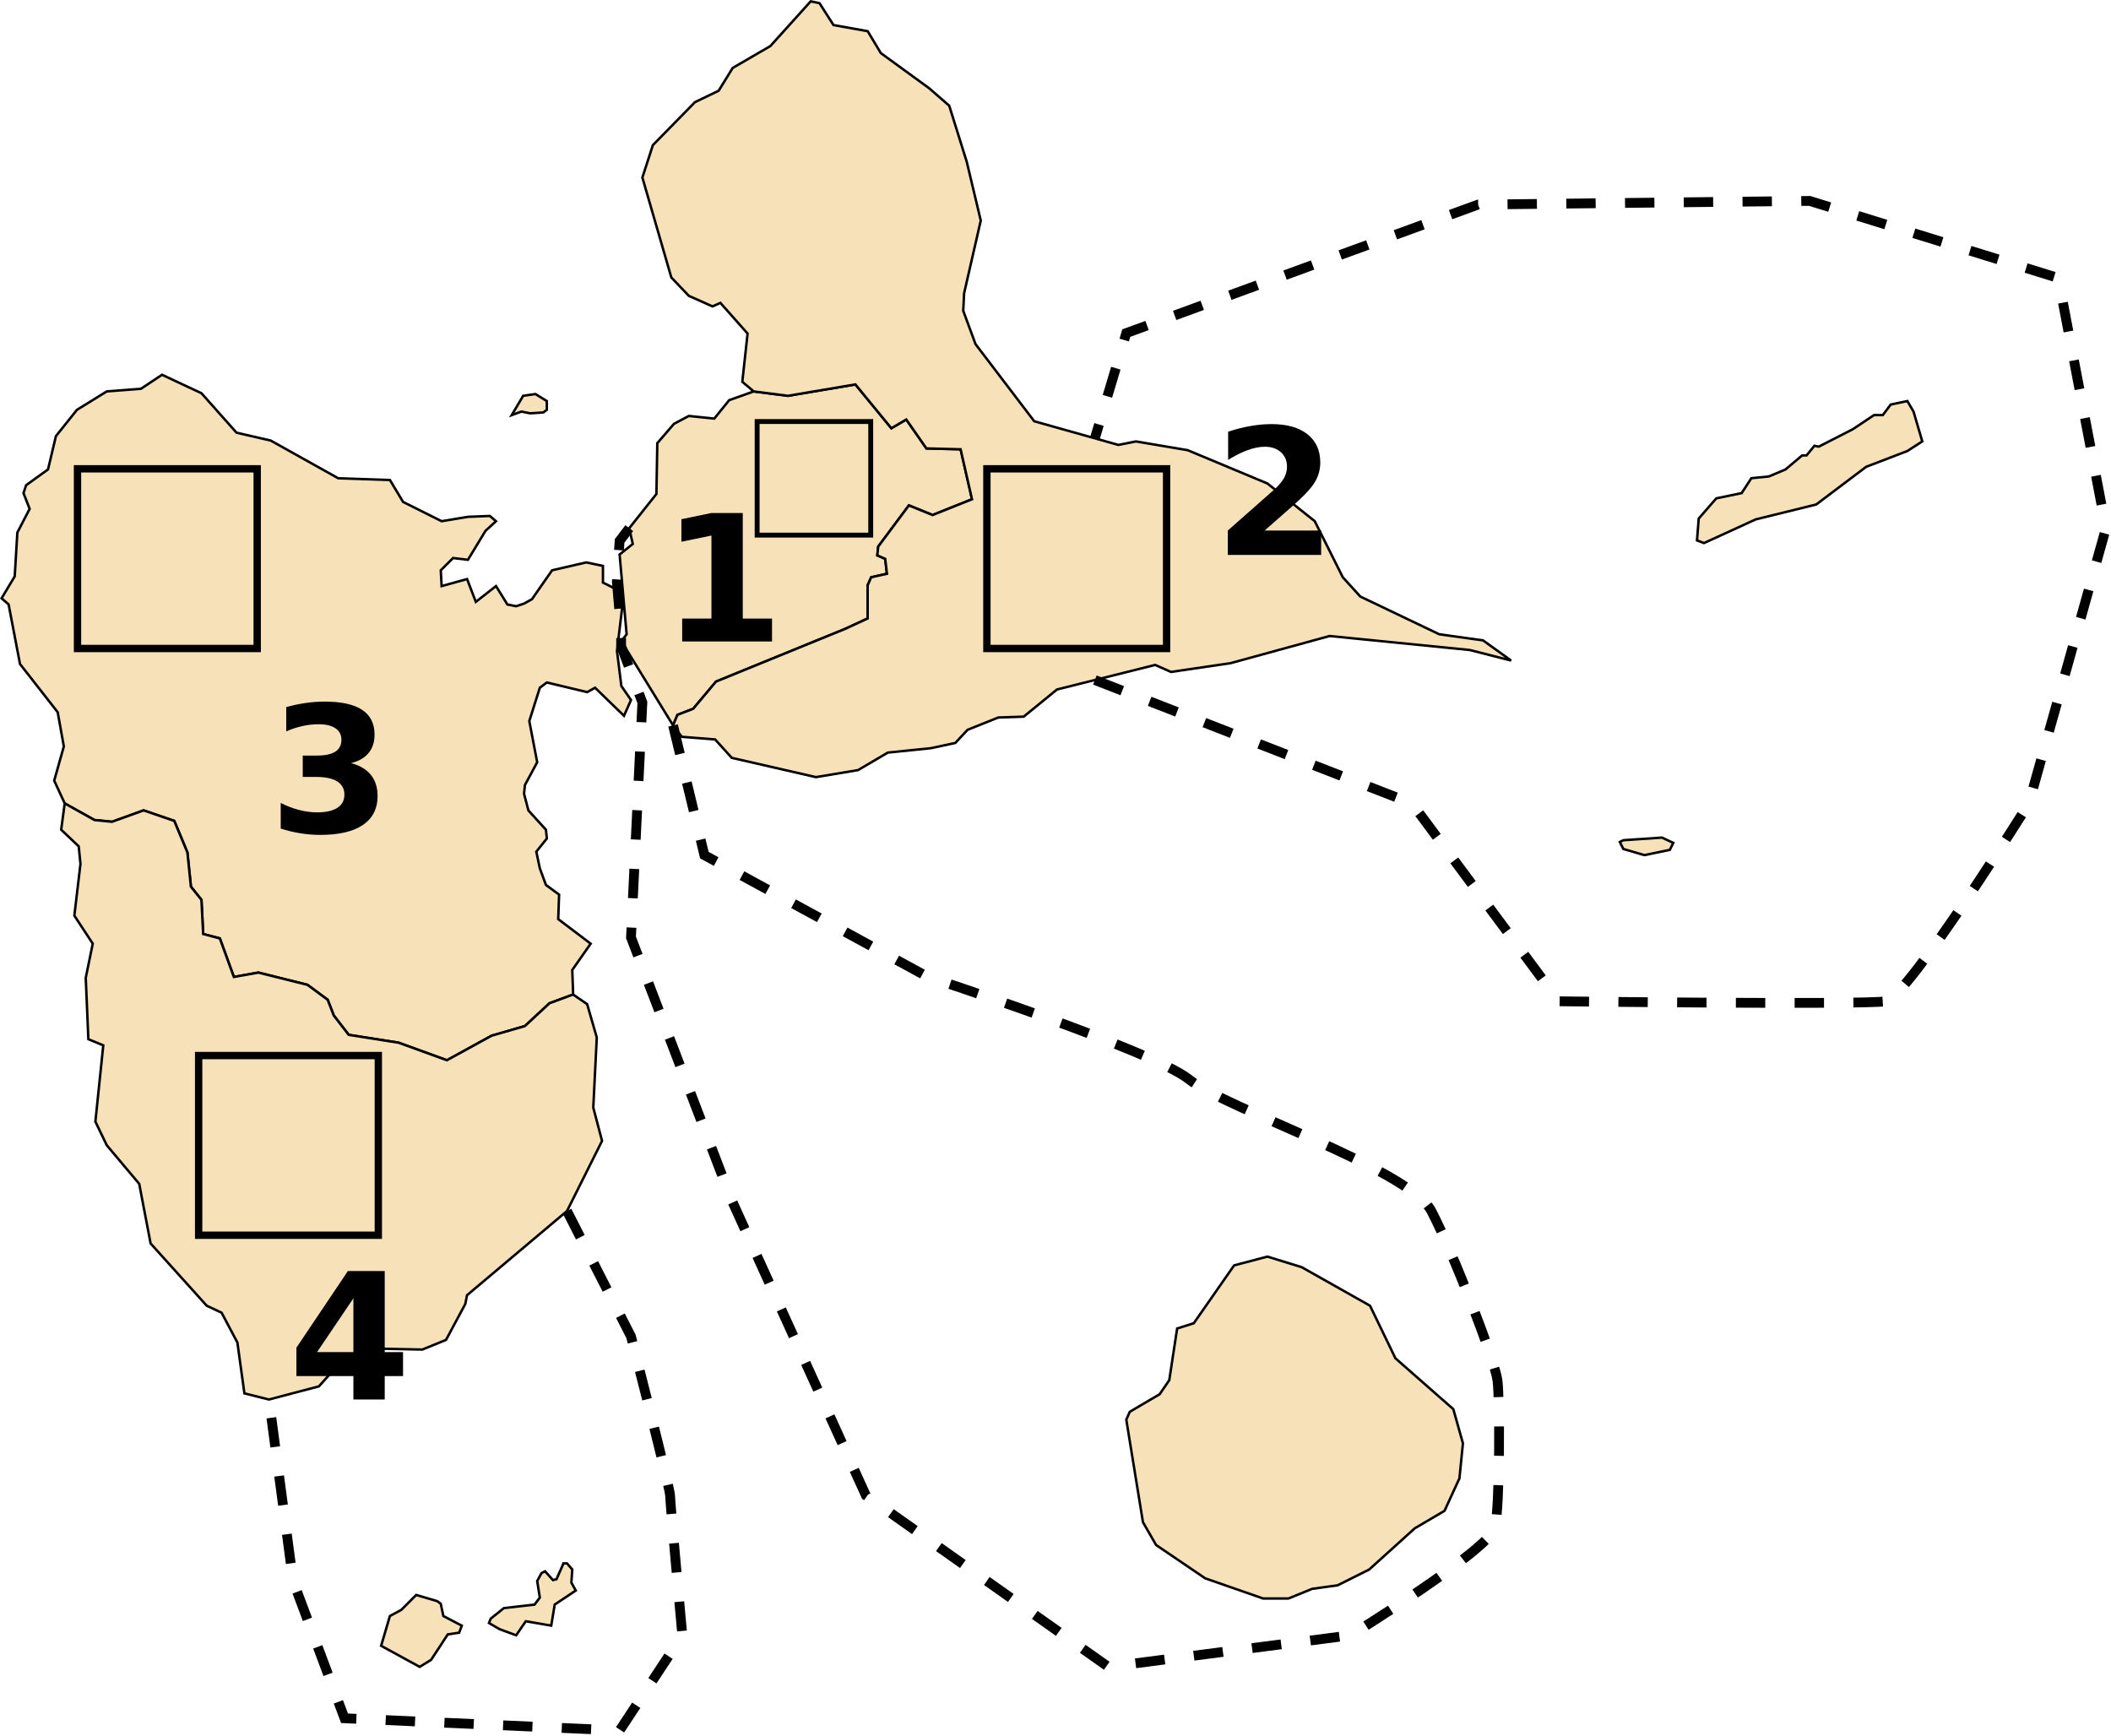
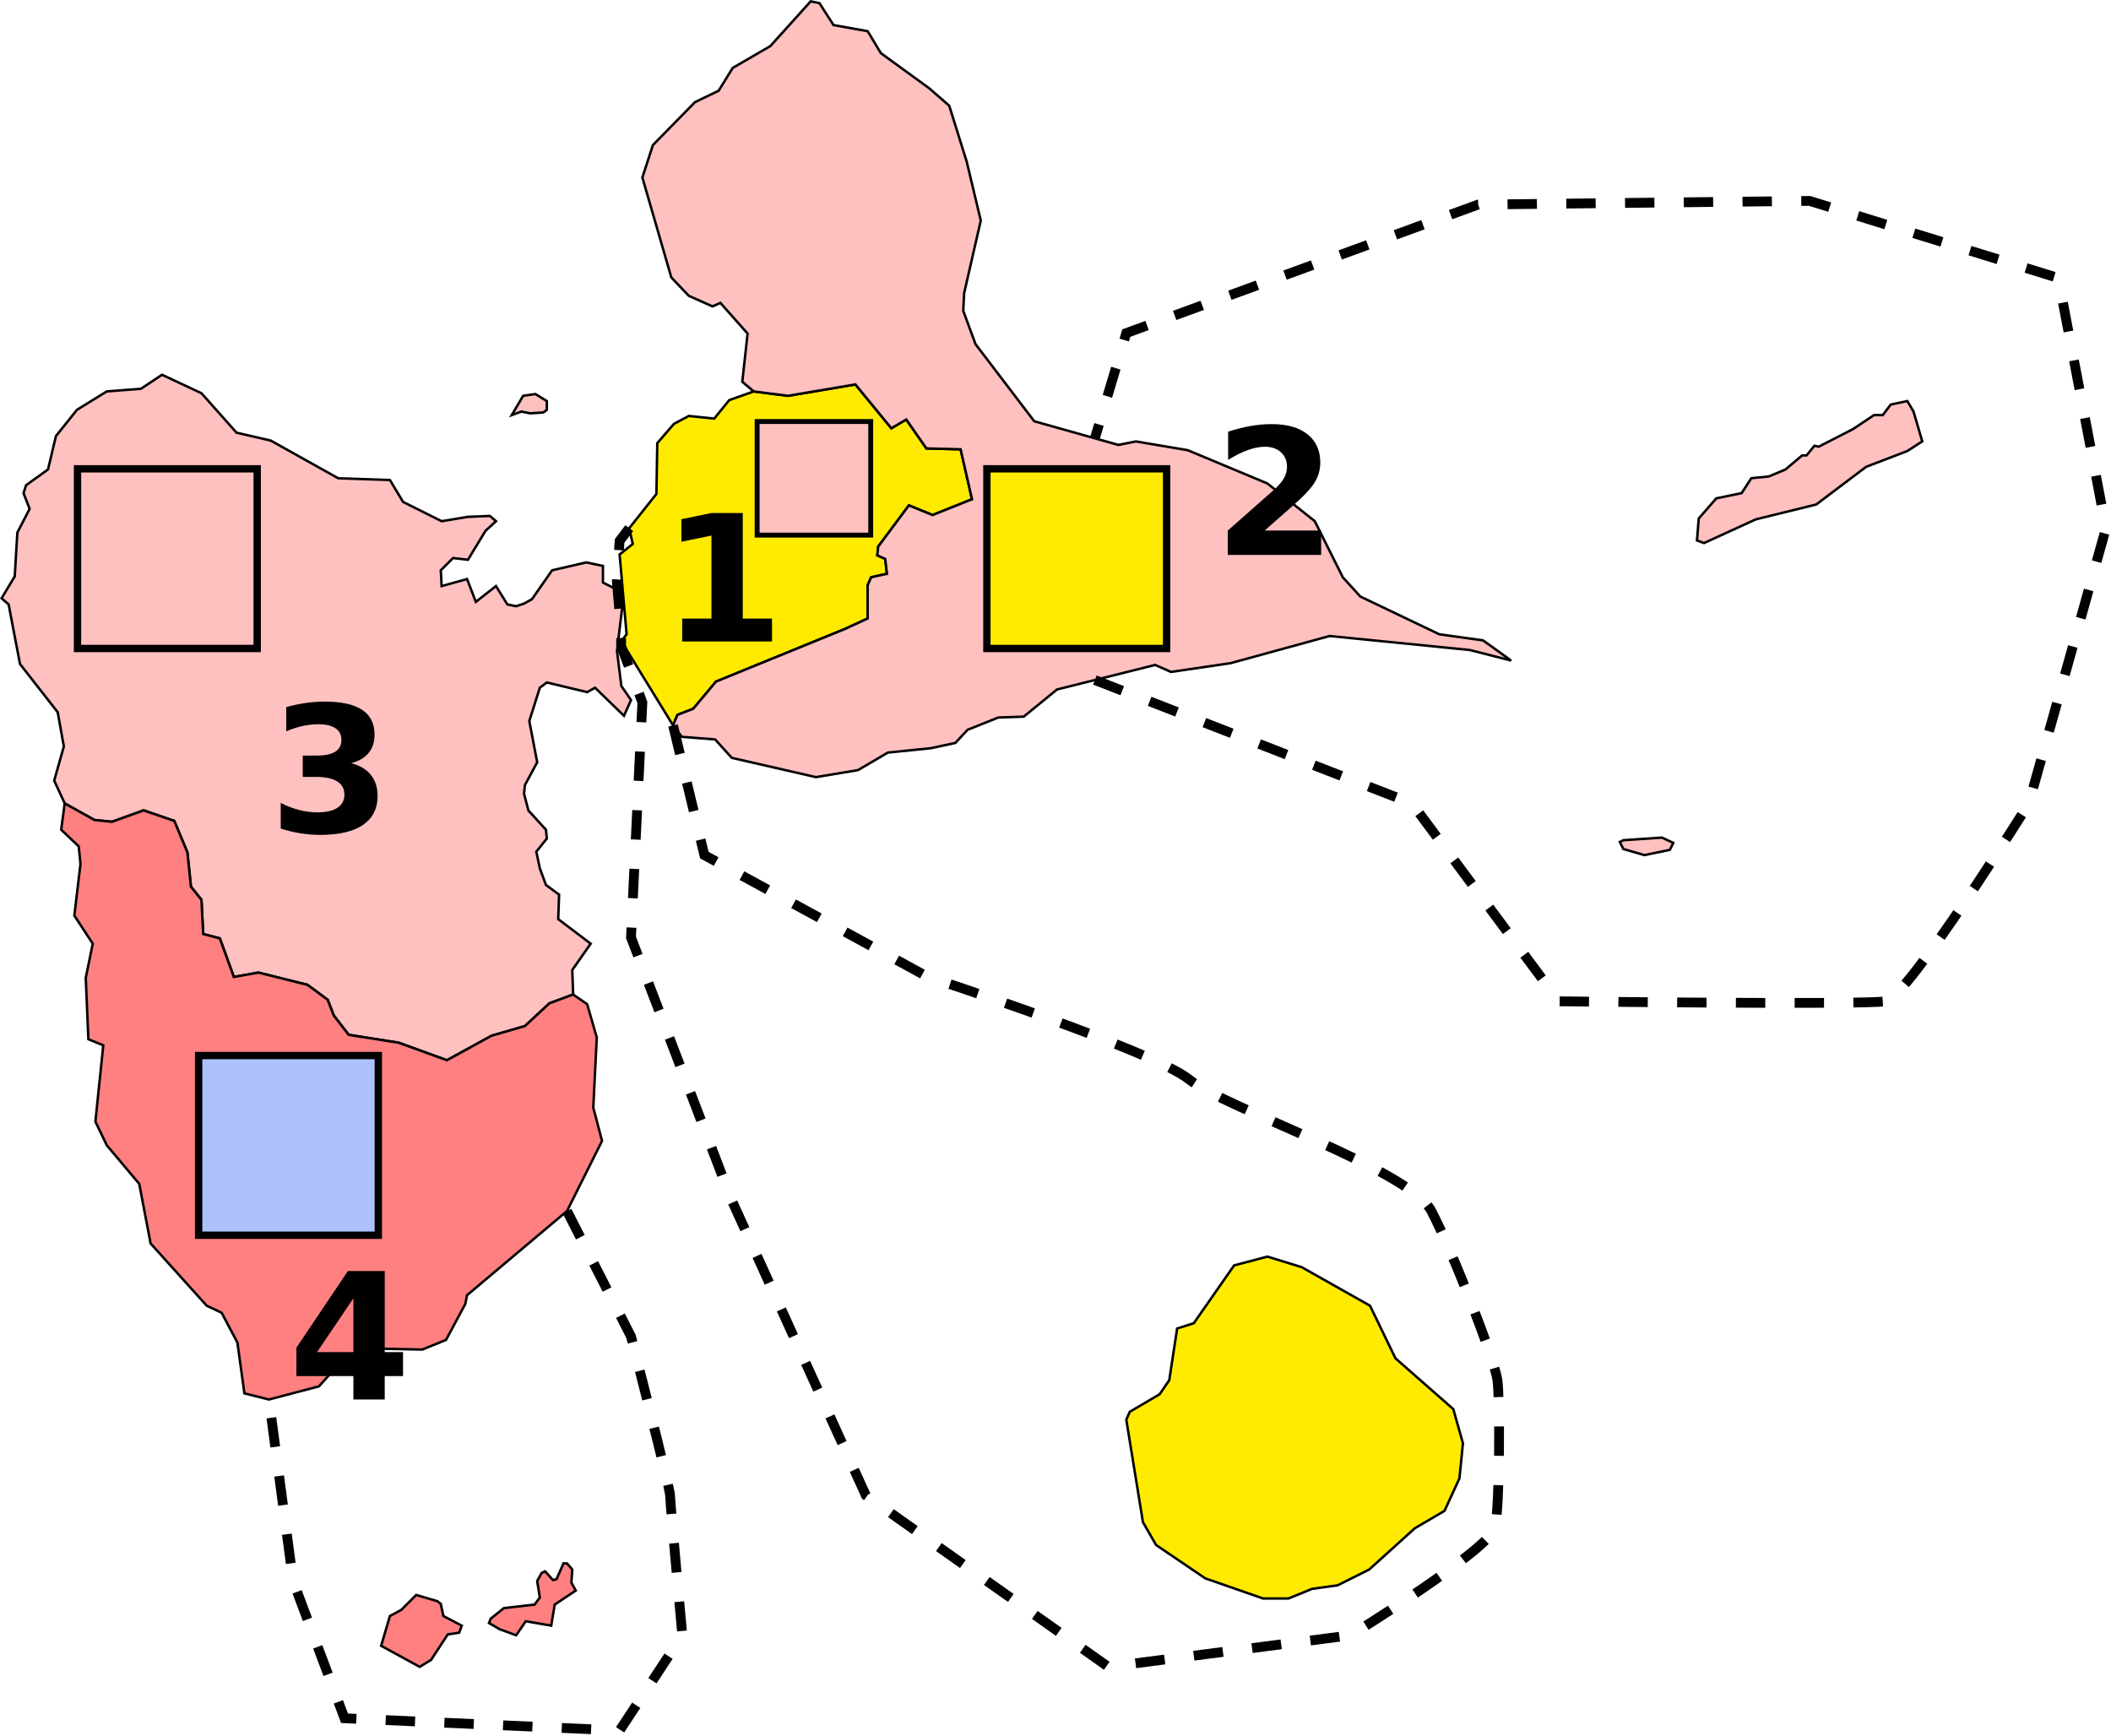
<svg xmlns="http://www.w3.org/2000/svg" width="862.375" height="709.019" viewBox="0 0 862.375 709.019">
-   <path d="M349.447,157.044L321.871,161.7l-13.963-1.789-10.03,3.578-6.087,7.521-10.385-1.074-6.087,3.223-6.8,7.881-0.36,20.77-11.1,13.968,1.435,6.447-5.372,4.3,2.863,32.589-2.146,2.86,21.13,34.378,1.789-4.3,6.447-2.5,9.31-11.1,52.644-21.484,9.31-4.3v-13.61l1.435-3.223,6.447-1.435-0.714-6.087-3.223-1.435,0.36-3.578,12.534-16.832,9.67,3.938,16.117-6.447-4.658-20.415-13.968-.354-8.237-11.816-6.092,3.578ZM517.762,513.37l-13.6,3.583-16.477,23.633-6.8,2.149-3.223,21.13-3.938,5.733-12.179,7.161-1.435,3.223,6.807,41.9,5.372,9.31L492.344,644.8l23.639,8.236h10.385l9.67-3.943,10.385-1.429,12.894-6.447,18.621-16.832,12.179-7.161L596.2,603.97l1.435-14.323L593.7,575.684l-23.639-20.766-10.385-21.484-27.931-15.757Z" transform="translate(-0.003 0)" fill="#f6e1b9" stroke="#000" />
-   <path d="M331.185,0.547L314.713,18.813l-15.4,8.95-5.732,9.31-9.67,4.652-17.19,17.553-4.3,13.248,11.826,40.825,7.161,7.521,9.67,4.3,3.223-1.429,11.1,12.534-2.154,19.693,4.658,3.944,13.963,1.789,27.579-4.653,14.683,17.906,6.092-3.578,8.236,11.819,13.968,0.354,4.657,20.419-16.117,6.447-9.67-3.938-12.534,16.832-0.36,3.578,3.223,1.435,0.714,6.087-6.447,1.435-1.435,3.223v13.6l-9.31,4.3L292.5,278.454l-9.31,11.1-6.447,2.5-1.789,4.3,3.578,4.658,13.608,1.074,6.8,7.521,34.378,7.876,17.192-2.863,12.179-7.161,17.546-1.789,10.03-2.149,5.012-5.372,12.534-5.018,10.385-.354,13.608-11.1,40.11-10.03,6.447,2.863,24.353-3.583,40.465-11.1,57.3,5.732,16.832,4.3-11.459-8.236-17.906-2.509-32.229-15.4-7.161-7.876L537.1,212.919l-19.341-15.4-32.583-13.608-21.129-3.571-7.161,1.429-34.378-9.67-23.991-31.515L393.5,126.976l0.354-7.161,6.807-29.725L394.934,66.1l-7.161-22.919-8.236-7.161-19.7-14.323-5.372-8.956-13.963-2.5L334.77,1.282Zm448,163.3-6.8,1.429-3.223,4.3h-3.583l-8.6,5.732-13.964,7.162-1.789-.354L738,186.054h-1.789l-6.8,5.732-6.8,2.863-7.161.714-3.944,6.087L701.124,203.6l-7.161,8.236-0.714,8.95,2.863,1.074,21.13-9.67,24.713-6.087,20.41-15.4,16.832-6.447,6.087-3.938-3.578-12.179ZM678.912,342.187l-15.757,1.074-1.429.714,1.429,2.863,8.6,2.509L682.14,347.2l1.429-2.863Z" transform="translate(-0.003 0)" fill="#f6e1b9" stroke="#000" />
-   <path d="M66.181,153.107l-8.6,5.727-13.964,1.074-12.17,7.516-8.6,10.746-3.223,13.608-8.95,6.447L9.6,201.448l2.509,6.447-5.018,9.67-1.075,17.9-5.369,8.956,2.869,2.5,4.658,24.353,15.4,19.7,2.509,13.968L22.145,318.91l4.3,9.31,12.174,6.8,7.161,0.714,12.894-4.658,12.534,4.3L76.58,348.27l1.429,13.968,4.3,5.372,0.714,13.968,6.8,1.789,5.732,15.757,10.025-1.789,20.055,5.012,8.236,6.092,2.509,6.447,6.087,7.881,20.415,3.223,19.7,7.161,18.266-10.025,13.6-3.936,10.025-9.31,9.67-3.583-0.358-10.027,7.516-10.745L228.047,375.5l0.354-10.025-5.372-3.938-2.5-6.8-1.435-6.8,4.3-5.372-0.36-3.583-7.161-7.876-1.789-6.8,0.36-3.583,5.012-9.31-3.224-16.839,4.3-13.608,2.863-2.149,16.472,3.938,3.223-1.789,11.819,11.459,2.863-6.447-3.938-5.732-1.787-14.32,2.149-17.906-1.435-6.8-6.447-3.223v-6.8l-6.8-1.435-13.967,3.22L217.311,244.8l-3.223,1.789-3.223,1.074-3.583-.714-4.658-7.516-8.236,6.447-3.583-9.31-10.385,2.869-0.354-6.447,5.012-5.012,6.087,0.714,7.161-11.819,4.3-3.938-2.509-2.149-8.95.354-10.745,1.789-15.757-7.876-5.372-8.956-21.13-.714-27.576-15.4-13.963-3.223L82.3,160.642Zm152.554,7.876-5.012.714-4.658,7.881L213,168.143l3.583,0.714,5.372-.354,1.435-1.074v-3.578Z" transform="translate(-0.003 0)" fill="#f6e1b9" stroke="#000" />
-   <path d="M26.431,328.225L25,338.97l7.161,6.8,0.714,7.161-2.5,21.13,7.521,11.459-2.866,13.964L36.1,424.551l6.092,2.509-3.223,31.16,4.658,9.67,13.248,15.757L61.529,508l22.918,25.428,6.087,2.863,6.447,12.179,2.866,20.77,10.025,2.509,20.415-5.372,9.31-10.385,6.8,1.435,8.59-6.447,17.552,0.36,9.67-3.943,7.876-14.683,0.714-3.583,40.825-34.378L245.947,466.1l-3.578-13.608,1.429-28.651-3.938-13.608-5.732-3.938-9.67,3.583-10.025,9.31-13.608,3.938-18.268,10.025-19.7-7.161-20.41-3.222-6.087-7.881-2.513-6.449-8.236-6.092-20.055-5.012-10.025,1.789L89.8,383.37,83,381.581l-0.714-13.968-4.3-5.372L76.561,348.27l-5.373-12.9-12.534-4.3L45.76,335.728l-7.161-.714ZM230.195,638.71l-2.863,6.447-1.435.36-3.223-3.583-1.429.715-1.789,3.223,1.074,6.8-2.149,2.863-12.534,1.435-5.372,4.3-0.714,1.789,4.3,2.509,6.8,2.5,3.938-5.733,10.385,1.789,1.429-8.6,8.6-5.733-1.789-3.223,0.36-5.372-2.149-2.5H230.2v0.011ZM170.03,651.6l-6.087,6.087-4.658,2.509L155.7,672.37l15.757,8.6,4.658-2.863,6.8-10.385,4.658-.715,1.074-2.863-7.521-3.938-1.074-5.012-1.435-1.075Z" transform="translate(-0.003 0)" fill="#f6e1b9" stroke="#000" />
-   <path d="M231.624,494.753l26.147,51.217s15.976,62,15.976,65,5,57.1,5,57.1l-25.623,38.9-112.377-5-21-56-9.877-74.221" transform="translate(-0.003 0)" fill="none" stroke="#000" stroke-width="4" stroke-dasharray="12" />
-   <path d="M274.957,296.362l12.79,52.987,91,49.621s92,30,107,42,90,36.565,99,53.783,26,61.217,27,69.217,1,51-1,60-59,44.1-59,44.1l-99,12.9-99-70-55-121-40.976-107,4.652-96-8.676-23v-5.875l-1.75-20.5,1.127-16.625,3.938-5.2" transform="translate(-0.003 0)" fill="none" stroke="#000" stroke-width="4" stroke-dasharray="12" />
-   <path d="M447.275,277.817l129.557,50.408,60,80.839s124.494,1.5,133.493,0,58.5-80.839,58.5-80.839l31.5-112.449-19.5-102.2-101.556-31.5-135.432,1.5-143.725,52.5L447.275,179.07" transform="translate(-0.003 0)" fill="none" stroke="#000" stroke-width="4" stroke-dasharray="12" />
+   <path d="M349.444,157.044L321.868,161.7,307.9,159.911l-10.03,3.578-6.087,7.521L281.4,169.936l-6.087,3.223-6.8,7.881-0.36,20.77-11.1,13.968,1.435,6.447-5.372,4.3,2.863,32.589-2.146,2.86,21.13,34.378,1.789-4.3,6.447-2.5,9.31-11.1,52.644-21.484,9.31-4.3v-13.61l1.435-3.223,6.447-1.435-0.714-6.087-3.223-1.435,0.36-3.578L371.3,206.468l9.67,3.938,16.117-6.447-4.658-20.415-13.968-.354-8.237-11.816-6.092,3.578ZM517.759,513.37l-13.6,3.583-16.477,23.633-6.8,2.149-3.223,21.13-3.938,5.733-12.179,7.161-1.435,3.223,6.807,41.9,5.372,9.31L492.341,644.8l23.639,8.236h10.385l9.67-3.943,10.385-1.429,12.894-6.447,18.621-16.832,12.179-7.161L596.2,603.97l1.435-14.323L593.7,575.684l-23.639-20.766-10.385-21.484-27.931-15.757Z" transform="translate(0 0)" fill="#ffeb00" stroke="#000" />
+   <path d="M331.182,0.547L314.71,18.813l-15.4,8.95-5.732,9.31-9.67,4.652-17.19,17.553-4.3,13.248,11.826,40.825,7.161,7.521,9.67,4.3,3.223-1.429,11.1,12.534-2.154,19.693,4.658,3.944,13.963,1.789,27.579-4.653,14.683,17.906,6.092-3.578,8.236,11.819,13.968,0.354,4.657,20.419-16.117,6.447-9.67-3.938-12.534,16.832-0.36,3.578,3.223,1.435,0.714,6.087-6.447,1.435-1.435,3.223v13.6l-9.31,4.3L292.5,278.454l-9.31,11.1-6.447,2.5-1.789,4.3,3.578,4.658,13.608,1.074,6.8,7.521,34.378,7.876,17.192-2.863,12.179-7.161,17.546-1.789,10.03-2.149,5.012-5.372,12.534-5.018,10.385-.354,13.608-11.1,40.11-10.03,6.447,2.863,24.353-3.583,40.465-11.1,57.3,5.732,16.832,4.3-11.459-8.236-17.906-2.509-32.229-15.4-7.161-7.876L537.1,212.919l-19.341-15.4-32.583-13.608-21.129-3.571-7.161,1.429L422.5,172.1l-23.991-31.515L393.5,126.976l0.354-7.161,6.807-29.725L394.931,66.1,387.77,43.181l-8.236-7.161L359.834,21.7l-5.372-8.956-13.963-2.5-5.732-8.959Zm448,163.3-6.8,1.429-3.223,4.3h-3.583l-8.6,5.732-13.964,7.162-1.789-.354L738,186.054h-1.789l-6.8,5.732-6.8,2.863-7.161.714L711.5,201.45l-10.382,2.15-7.161,8.236-0.714,8.95,2.863,1.074,21.13-9.67,24.713-6.087,20.41-15.4,16.832-6.447,6.087-3.938L781.7,168.139ZM678.909,342.187l-15.757,1.074-1.429.714,1.429,2.863,8.6,2.509,10.385-2.147,1.429-2.863Z" transform="translate(0 0)" fill="#ffc0c0" stroke="#000" />
+   <path d="M66.178,153.107l-8.6,5.727-13.964,1.074-12.17,7.516-8.6,10.746-3.223,13.608-8.95,6.447L9.6,201.448l2.509,6.447-5.018,9.67-1.075,17.9-5.369,8.956,2.869,2.5,4.658,24.353,15.4,19.7,2.509,13.968L22.142,318.91l4.3,9.31,12.174,6.8,7.161,0.714,12.894-4.658,12.534,4.3,5.372,12.894,1.429,13.968,4.3,5.372,0.714,13.968,6.8,1.789,5.732,15.757,10.025-1.789,20.055,5.012,8.236,6.092,2.509,6.447,6.087,7.881,20.415,3.223,19.7,7.161,18.266-10.025,13.6-3.936,10.025-9.31,9.67-3.583-0.358-10.027,7.516-10.745L228.044,375.5l0.354-10.025-5.372-3.938-2.5-6.8-1.435-6.8,4.3-5.372-0.36-3.583-7.161-7.876-1.789-6.8,0.36-3.583,5.012-9.31-3.224-16.839,4.3-13.608,2.863-2.149,16.472,3.938,3.223-1.789,11.819,11.459,2.863-6.447-3.938-5.732-1.787-14.32,2.149-17.906-1.435-6.8L246.311,238v-6.8l-6.8-1.435-13.967,3.22L217.308,244.8l-3.223,1.789-3.223,1.074-3.583-.714-4.658-7.516-8.236,6.447-3.583-9.31-10.385,2.869-0.354-6.447,5.012-5.012,6.087,0.714,7.161-11.819,4.3-3.938-2.509-2.149-8.95.354-10.745,1.789-15.757-7.876L159.29,196.1l-21.13-.714-27.576-15.4-13.963-3.223L82.3,160.642Zm152.554,7.876-5.012.714-4.658,7.881L213,168.143l3.583,0.714,5.372-.354,1.435-1.074v-3.578Z" transform="translate(0 0)" fill="#ffc0c0" stroke="#000" />
+   <path d="M26.428,328.225L25,338.97l7.161,6.8,0.714,7.161-2.5,21.13,7.521,11.459-2.866,13.964,1.07,25.067,6.092,2.509-3.223,31.16,4.658,9.67,13.248,15.757L61.526,508l22.918,25.428,6.087,2.863,6.447,12.179,2.866,20.77,10.025,2.509,20.415-5.372,9.31-10.385,6.8,1.435,8.59-6.447,17.552,0.36,9.67-3.943,7.876-14.683,0.714-3.583,40.825-34.378L245.944,466.1l-3.578-13.608,1.429-28.651-3.938-13.608-5.732-3.938-9.67,3.583-10.025,9.31-13.608,3.938-18.268,10.025-19.7-7.161-20.41-3.222-6.087-7.881-2.513-6.449-8.236-6.092-20.055-5.012-10.025,1.789L89.8,383.37,83,381.581l-0.714-13.968-4.3-5.372L76.558,348.27l-5.373-12.9-12.534-4.3-12.894,4.658-7.161-.714ZM230.192,638.71l-2.863,6.447-1.435.36-3.223-3.583-1.429.715-1.789,3.223,1.074,6.8-2.149,2.863-12.534,1.435-5.372,4.3-0.714,1.789,4.3,2.509,6.8,2.5,3.938-5.733,10.385,1.789,1.429-8.6,8.6-5.733-1.789-3.223,0.36-5.372-2.149-2.5H230.2v0.011ZM170.027,651.6l-6.087,6.087-4.658,2.509L155.7,672.37l15.757,8.6,4.658-2.863,6.8-10.385,4.658-.715,1.074-2.863-7.521-3.938-1.074-5.012-1.435-1.075Z" transform="translate(0 0)" fill="#ff8080" stroke="#000" />
+   <path d="M231.621,494.753l26.147,51.217s15.976,62,15.976,65,5,57.1,5,57.1l-25.623,38.9-112.377-5-21-56-9.877-74.221" transform="translate(0 0)" fill="none" stroke="#000" stroke-width="4" stroke-dasharray="12" />
+   <path d="M274.954,296.362l12.79,52.987,91,49.621s92,30,107,42,90,36.565,99,53.783,26,61.217,27,69.217,1,51-1,60-59,44.1-59,44.1l-99,12.9-99-70-55-121-40.976-107,4.652-96-8.676-23v-5.875l-1.75-20.5,1.127-16.625,3.938-5.2" transform="translate(0 0)" fill="none" stroke="#000" stroke-width="4" stroke-dasharray="12" />
+   <path d="M447.272,277.817l129.557,50.408,60,80.839s124.494,1.5,133.493,0,58.5-80.839,58.5-80.839l31.5-112.449-19.5-102.2-101.556-31.5-135.432,1.5-143.725,52.5L447.272,179.07" transform="translate(0 0)" fill="none" stroke="#000" stroke-width="4" stroke-dasharray="12" />
  <text transform="translate(495.869 226.698)" font-size="72" font-family="DejaVu Sans" font-weight="700" style="isolation:isolate">2</text>
  <text transform="translate(270.244 262.071)" font-size="72" font-family="DejaVu Sans" font-weight="700" style="isolation:isolate">1</text>
  <text transform="translate(109.867 340.068)" font-size="72" font-family="DejaVu Sans" font-weight="700" style="isolation:isolate">3</text>
  <text transform="translate(117.852 571.749)" font-size="72" font-family="DejaVu Sans" font-weight="700" style="isolation:isolate">4</text>
-   <rect x="31.664" y="191.526" width="73.404" height="73.404" fill="#f6e1b9" stroke="#000" stroke-width="3" />
-   <rect x="81.15" y="431.228" width="73.404" height="73.404" fill="#f6e1b9" stroke="#000" stroke-width="3" />
-   <rect x="403.163" y="191.526" width="73.404" height="73.404" fill="#f6e1b9" stroke="#000" stroke-width="3" />
-   <rect x="309.3" y="172.208" width="46.405" height="46.405" fill="#f6e1b9" stroke="#000" stroke-width="2" />
+   <rect x="31.664" y="191.526" width="73.404" height="73.404" fill="#ffc0c0" stroke="#000" stroke-width="3" />
+   <rect x="81.15" y="431.228" width="73.404" height="73.404" fill="#adc1fd" stroke="#000" stroke-width="3" />
+   <rect x="403.163" y="191.526" width="73.404" height="73.404" fill="#ffeb00" stroke="#000" stroke-width="3" />
+   <rect x="309.3" y="172.208" width="46.405" height="46.405" fill="#ffc0c0" stroke="#000" stroke-width="2" />
</svg>
